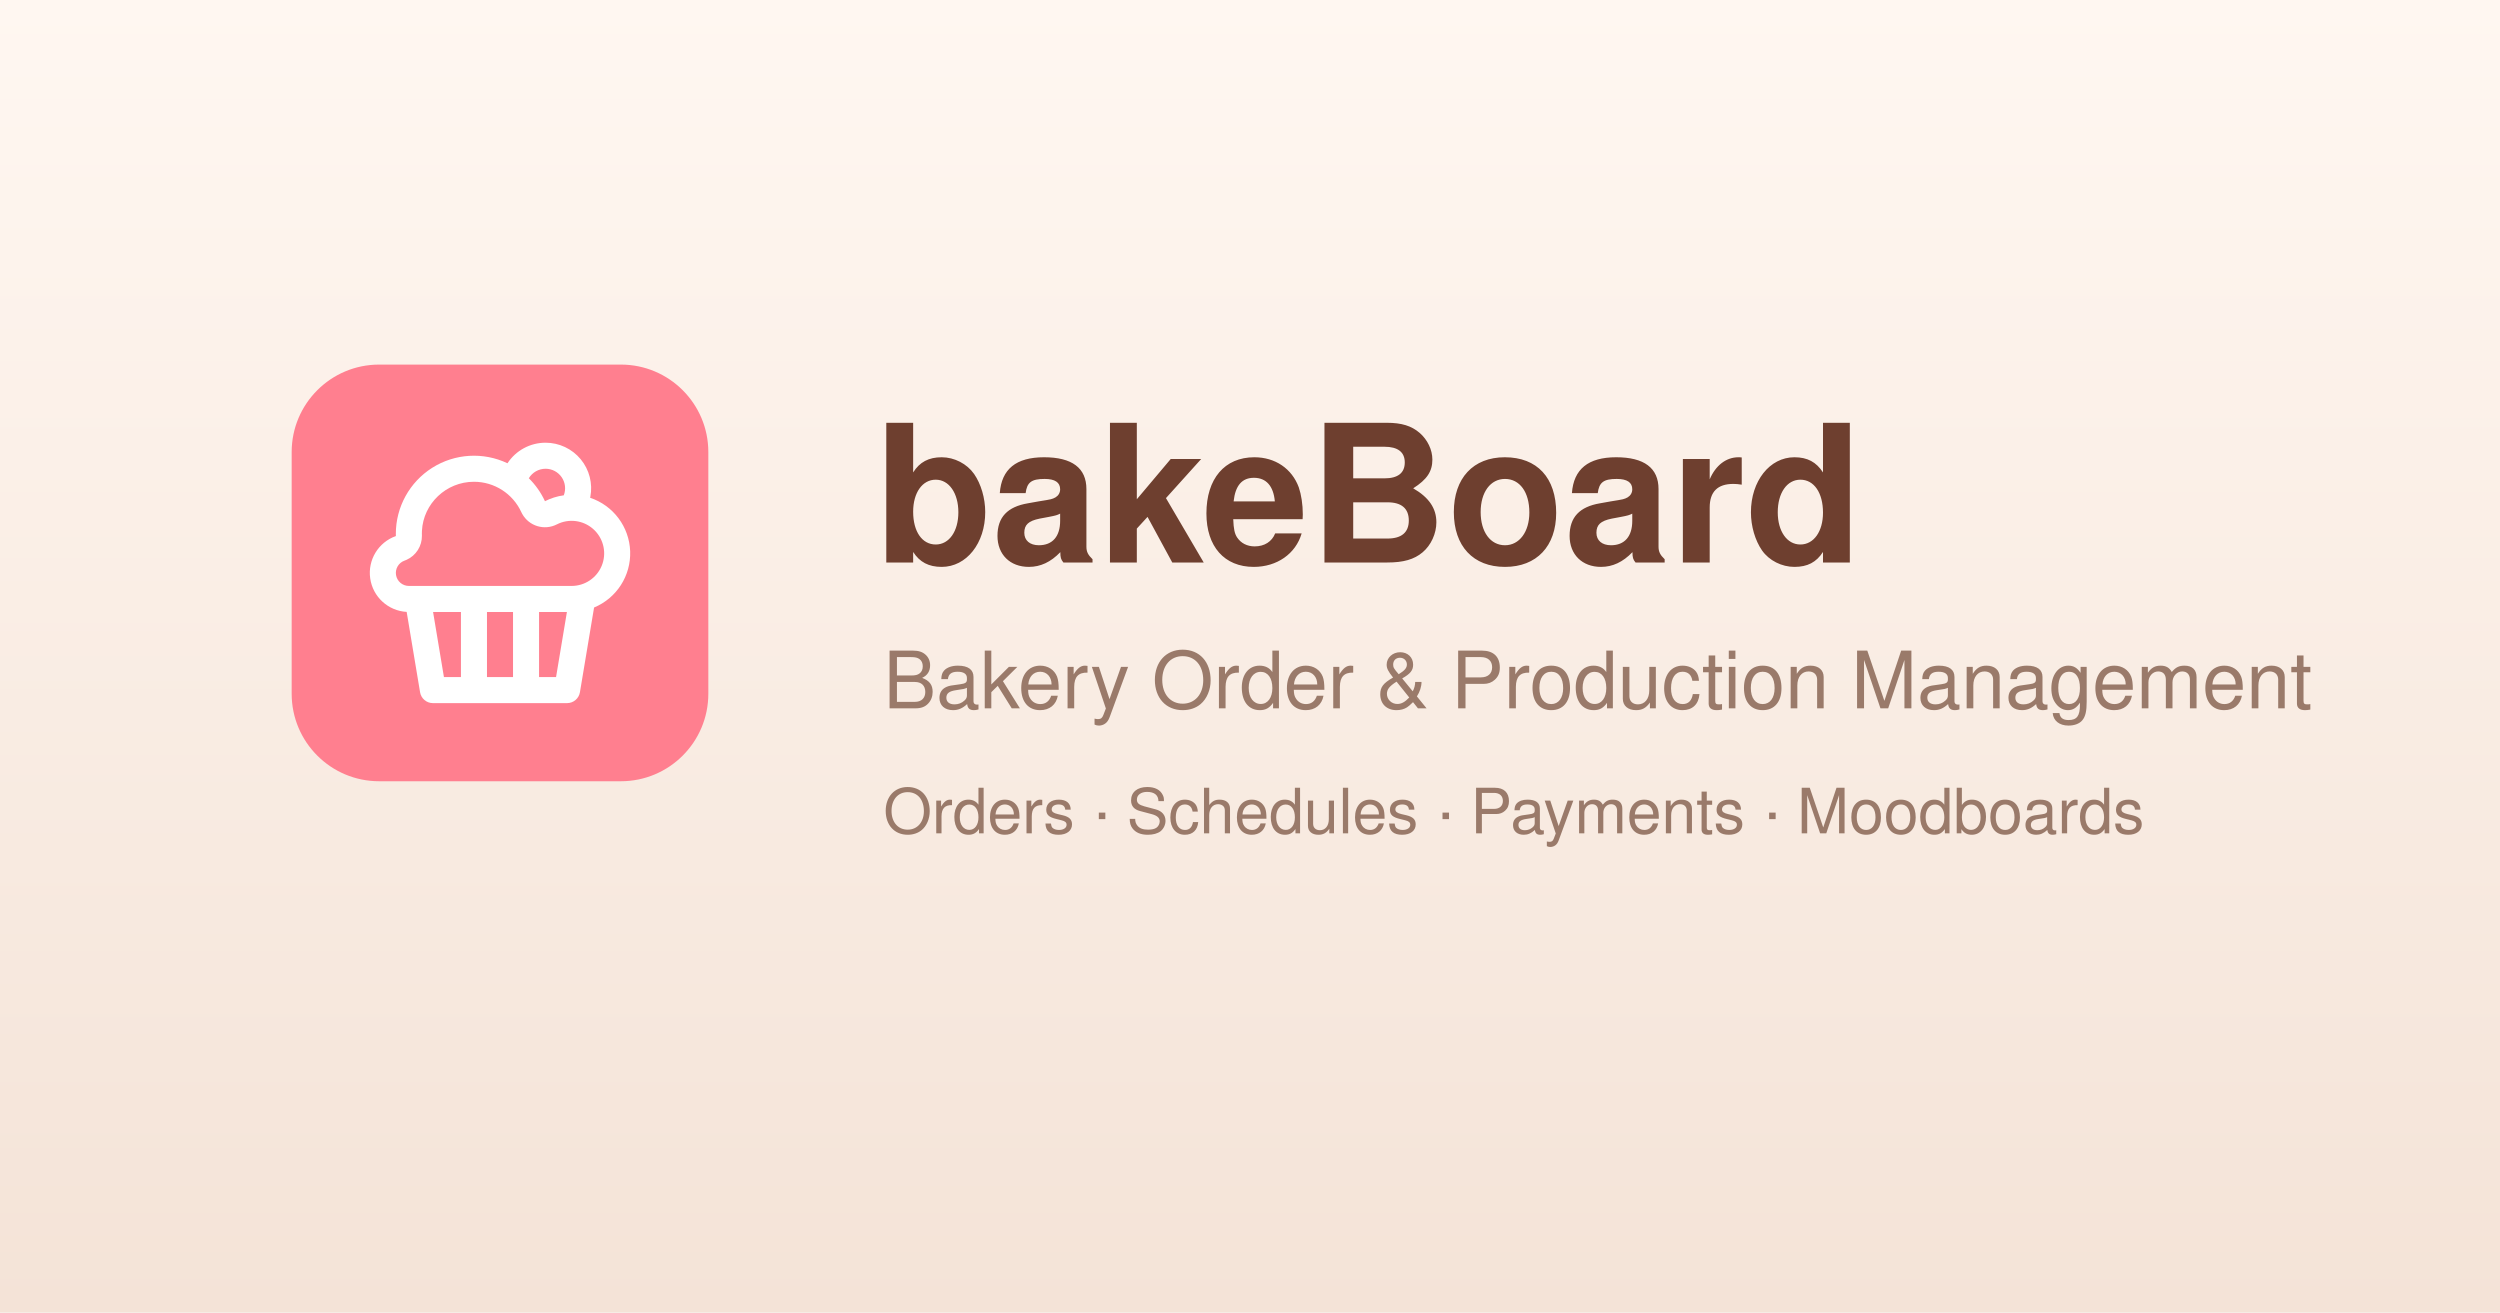
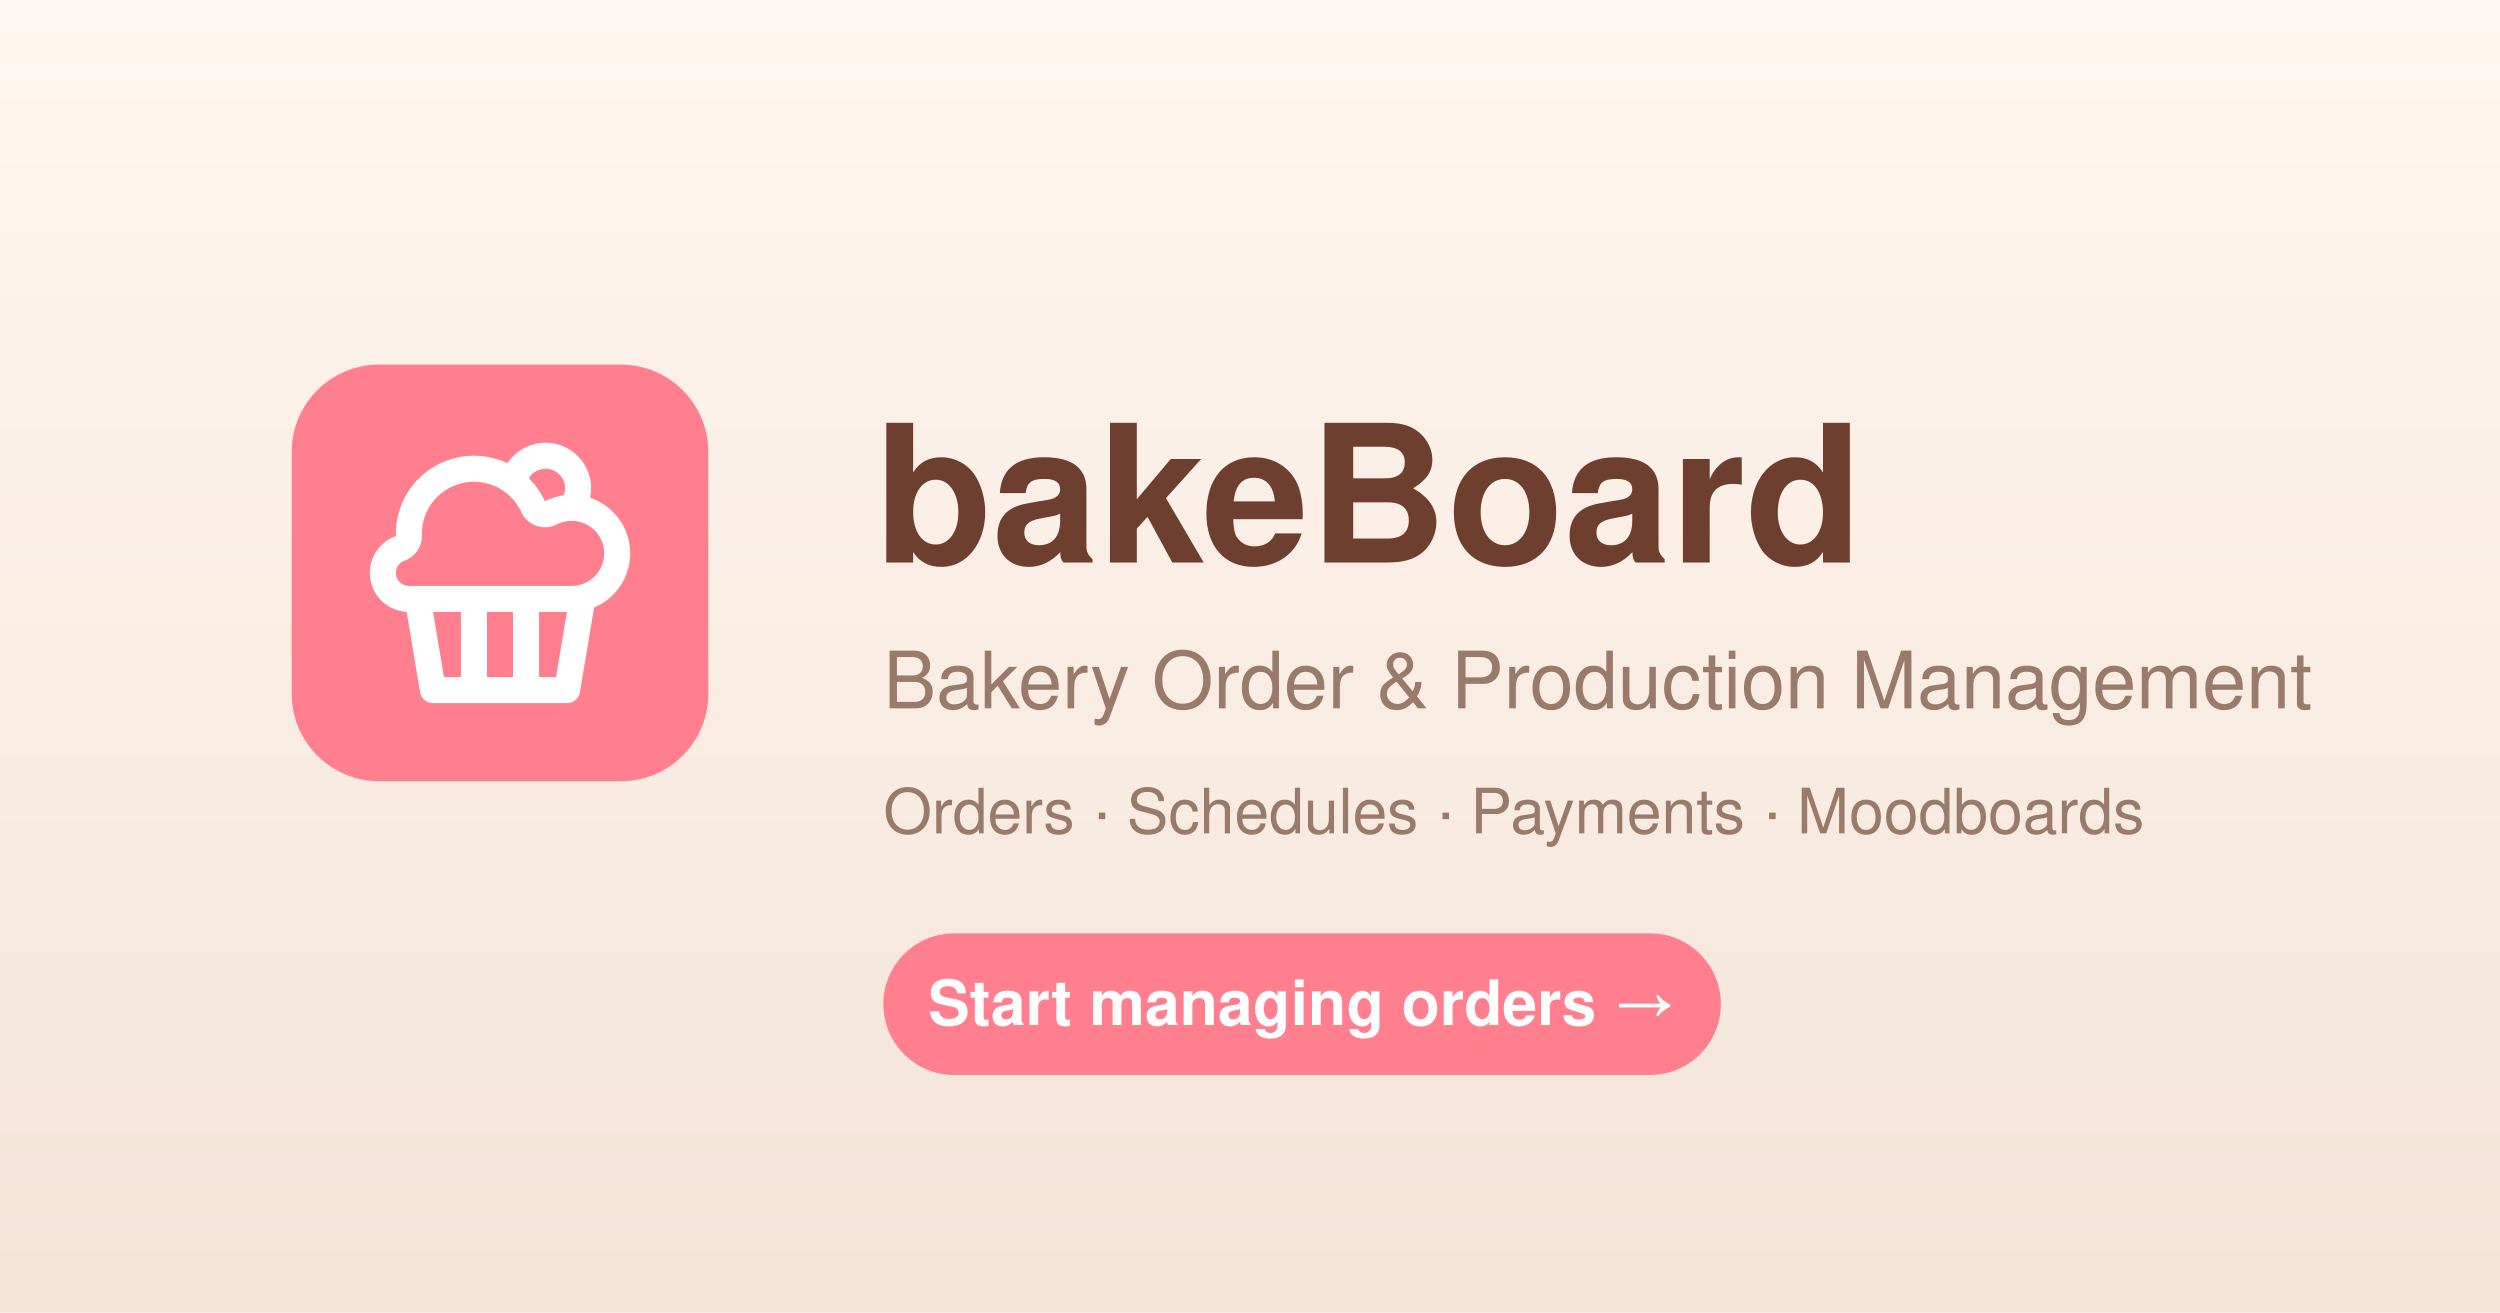
<svg xmlns="http://www.w3.org/2000/svg" viewBox="0 0 1200 630">
  <rect width="1200" height="630" fill="#fffaf6" />
  <rect width="1200" height="630" fill="url(#g)" />
  <defs>
    <linearGradient id="g" x1="0" y1="0" x2="0" y2="1">
      <stop offset="0" stop-color="#fff7f1" />
      <stop offset="1" stop-color="#f4e3d7" />
    </linearGradient>
  </defs>
  <g transform="translate(140 175)">
    <rect width="200" height="200" rx="42" fill="#ff7f8f" />
    <g transform="translate(25 25) scale(6.25)" fill="#ffffff">
      <path fill-rule="nonzero" d="M15.5 2a3.5 3.5 0 0 1 3.437 4.163l-.015.066a4.502 4.502 0 0 1 .303 8.428l-1.086 6.507a1 1 0 0 1-.986.836H6.847a1 1 0 0 1-.986-.836l-1.029-6.17a3 3 0 0 1-.829-5.824L4 9a6 6 0 0 1 8.574-5.421A3.496 3.496 0 0 1 15.5 2zM9 15H6.86l.834 5H9v-5zm4 0h-2v5h2v-5zm4.139 0H15v5h1.305l.834-5zM10 5C7.858 5 6.109 6.684 6.005 8.767L6 8.964l.003.17a2 2 0 0 1-1.186 1.863l-.15.059A1.001 1.001 0 0 0 5 13h12.5a2.5 2.5 0 1 0-.956-4.81l-.175.081a2 2 0 0 1-2.663-.804l-.07-.137A4 4 0 0 0 10 5zm5.5-1a1.5 1.5 0 0 0-1.287.729 6.006 6.006 0 0 1 1.24 1.764c.444-.228.93-.384 1.446-.453A1.5 1.5 0 0 0 15.5 4z" />
    </g>
  </g>
  <text x="420" y="270" font-family="Poppins, Helvetica, Arial, sans-serif" font-size="92" font-weight="600" fill="#6e3f2f">bakeBoard</text>
  <text x="424" y="340" font-family="Poppins, Helvetica, Arial, sans-serif" font-size="38" font-weight="500" fill="#9a7a6a">Bakery Order &amp; Production Management</text>
  <text x="424" y="400" font-family="Poppins, Helvetica, Arial, sans-serif" font-size="30" font-weight="400" fill="#9a7a6a">Orders · Schedules · Payments · Moodboards</text>
+   <rect x="424" y="448" width="402" height="68" rx="34" fill="#ff7f8f" />
+   <text x="625" y="492" text-anchor="middle" font-family="Poppins, Helvetica, Arial, sans-serif" font-size="30" font-weight="600" fill="#ffffff">Start managing orders →</text>
</svg>
